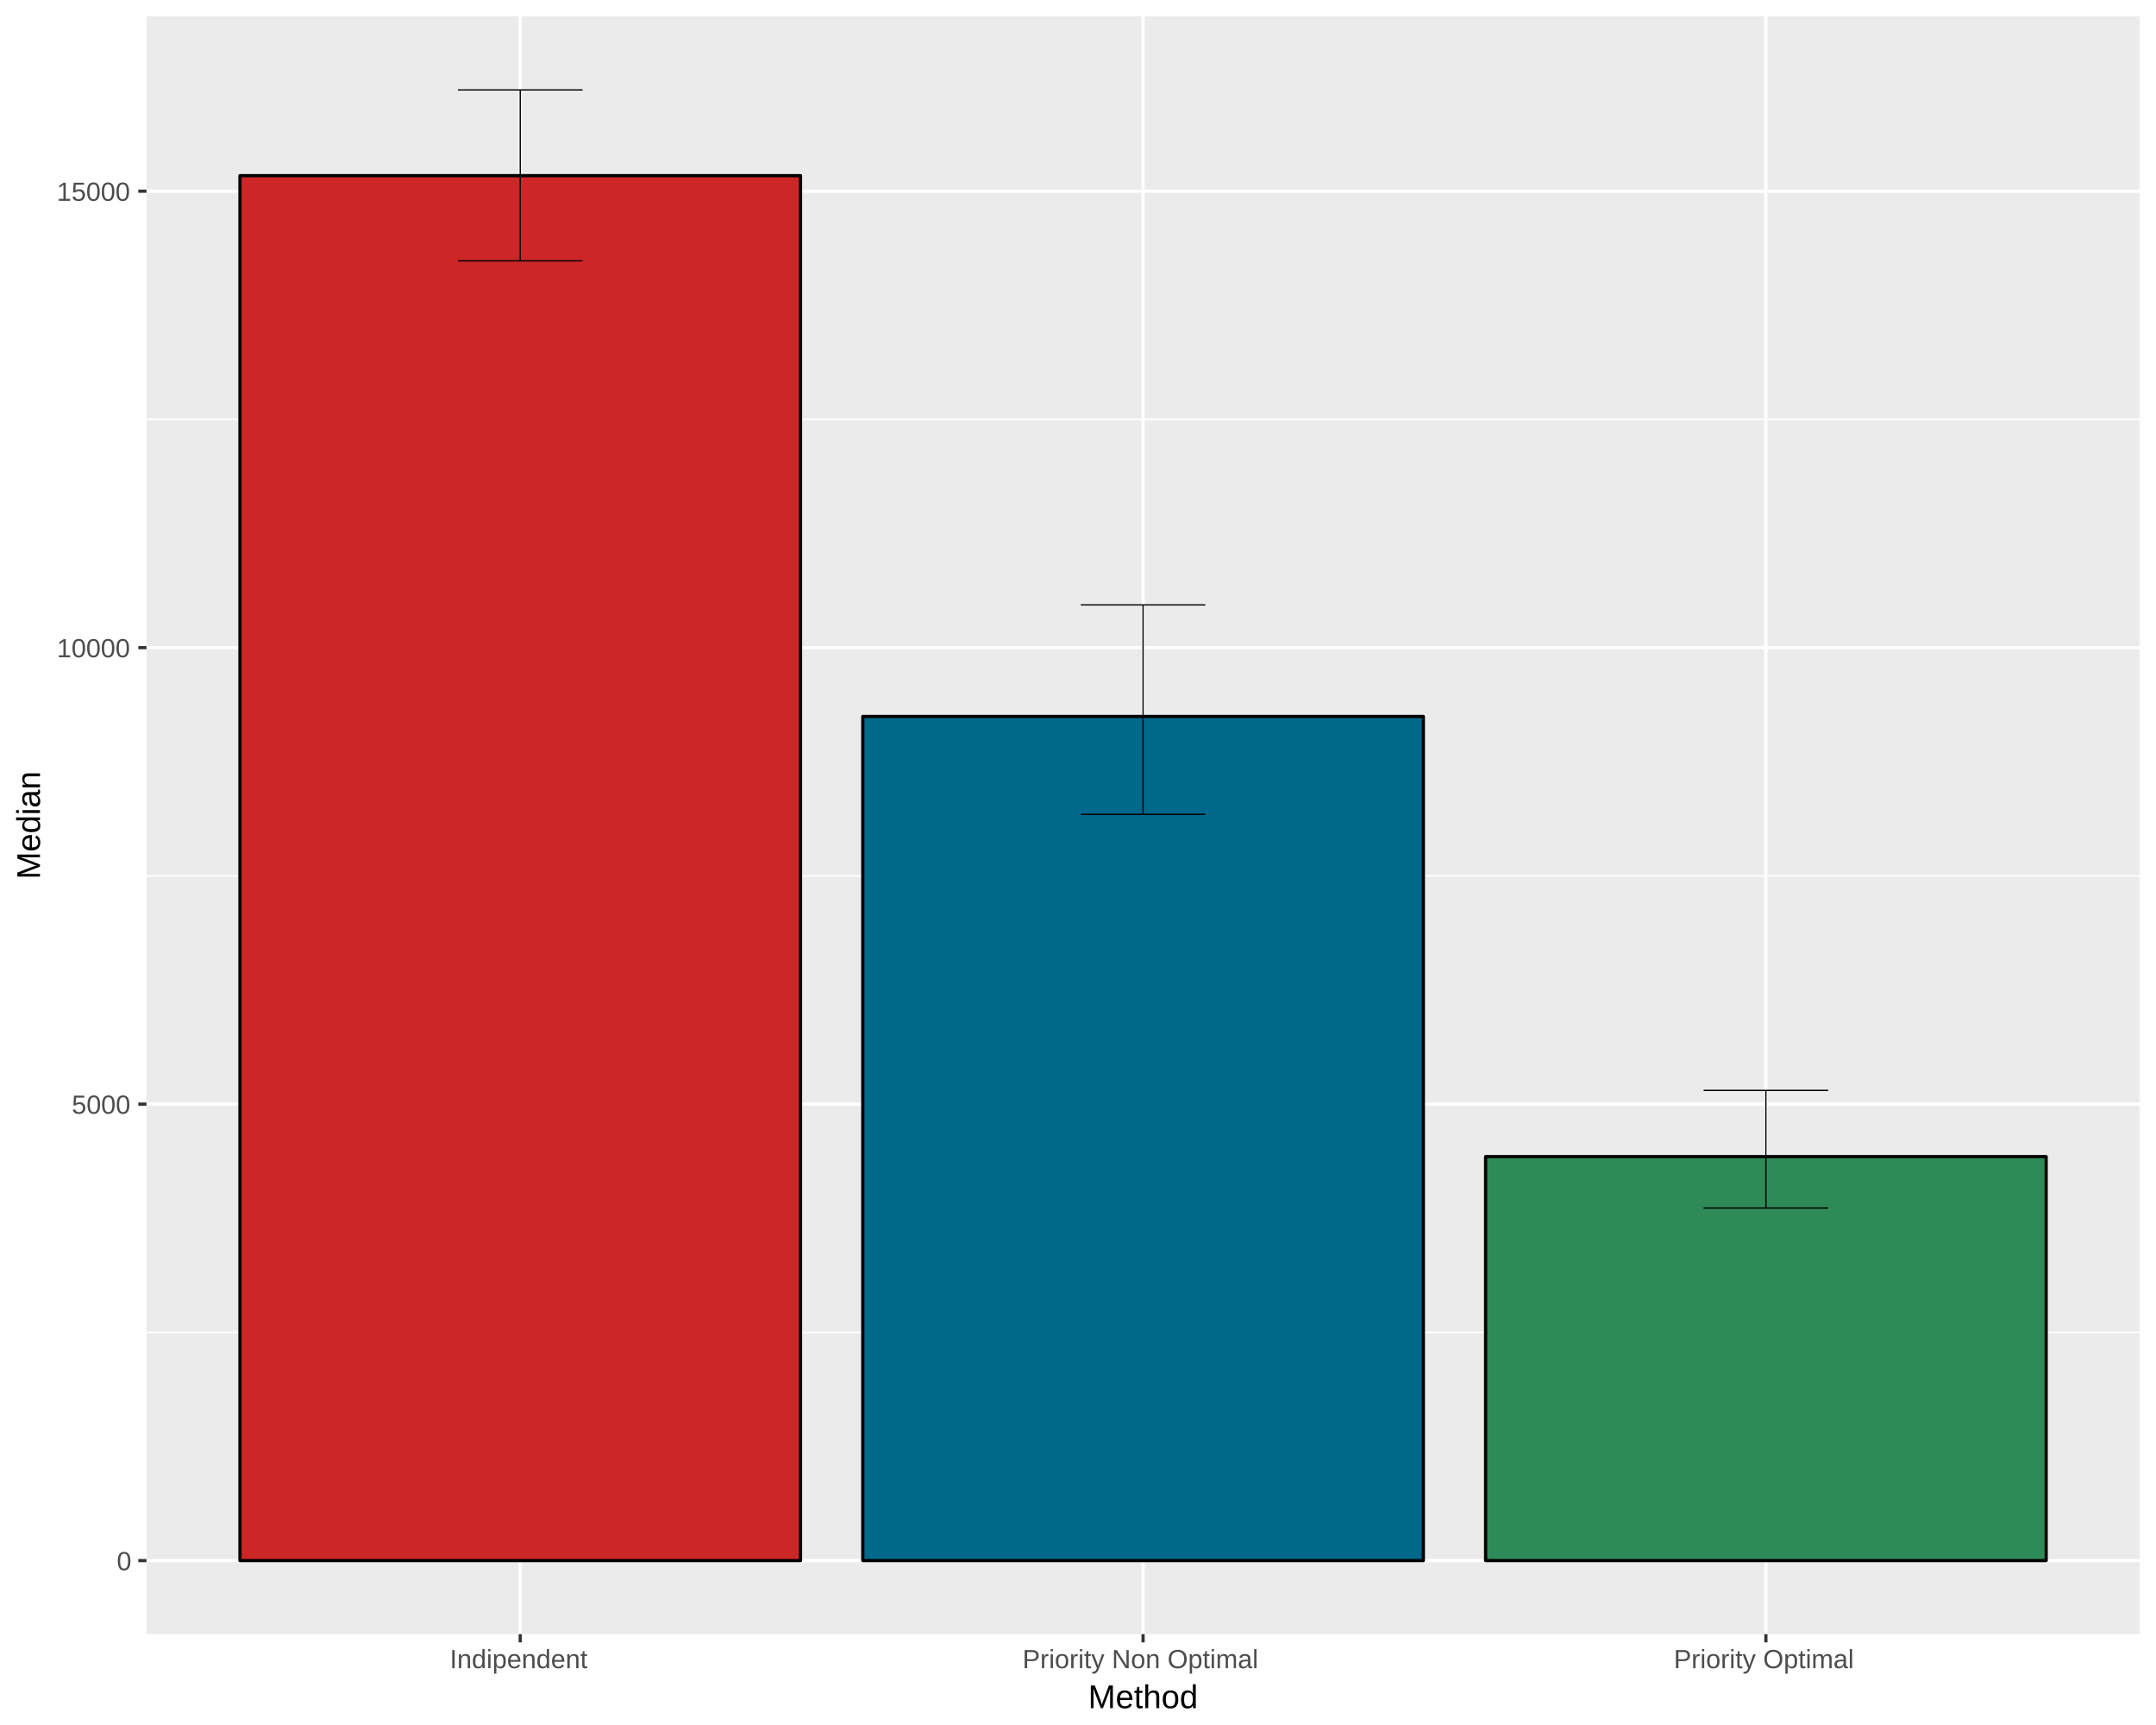
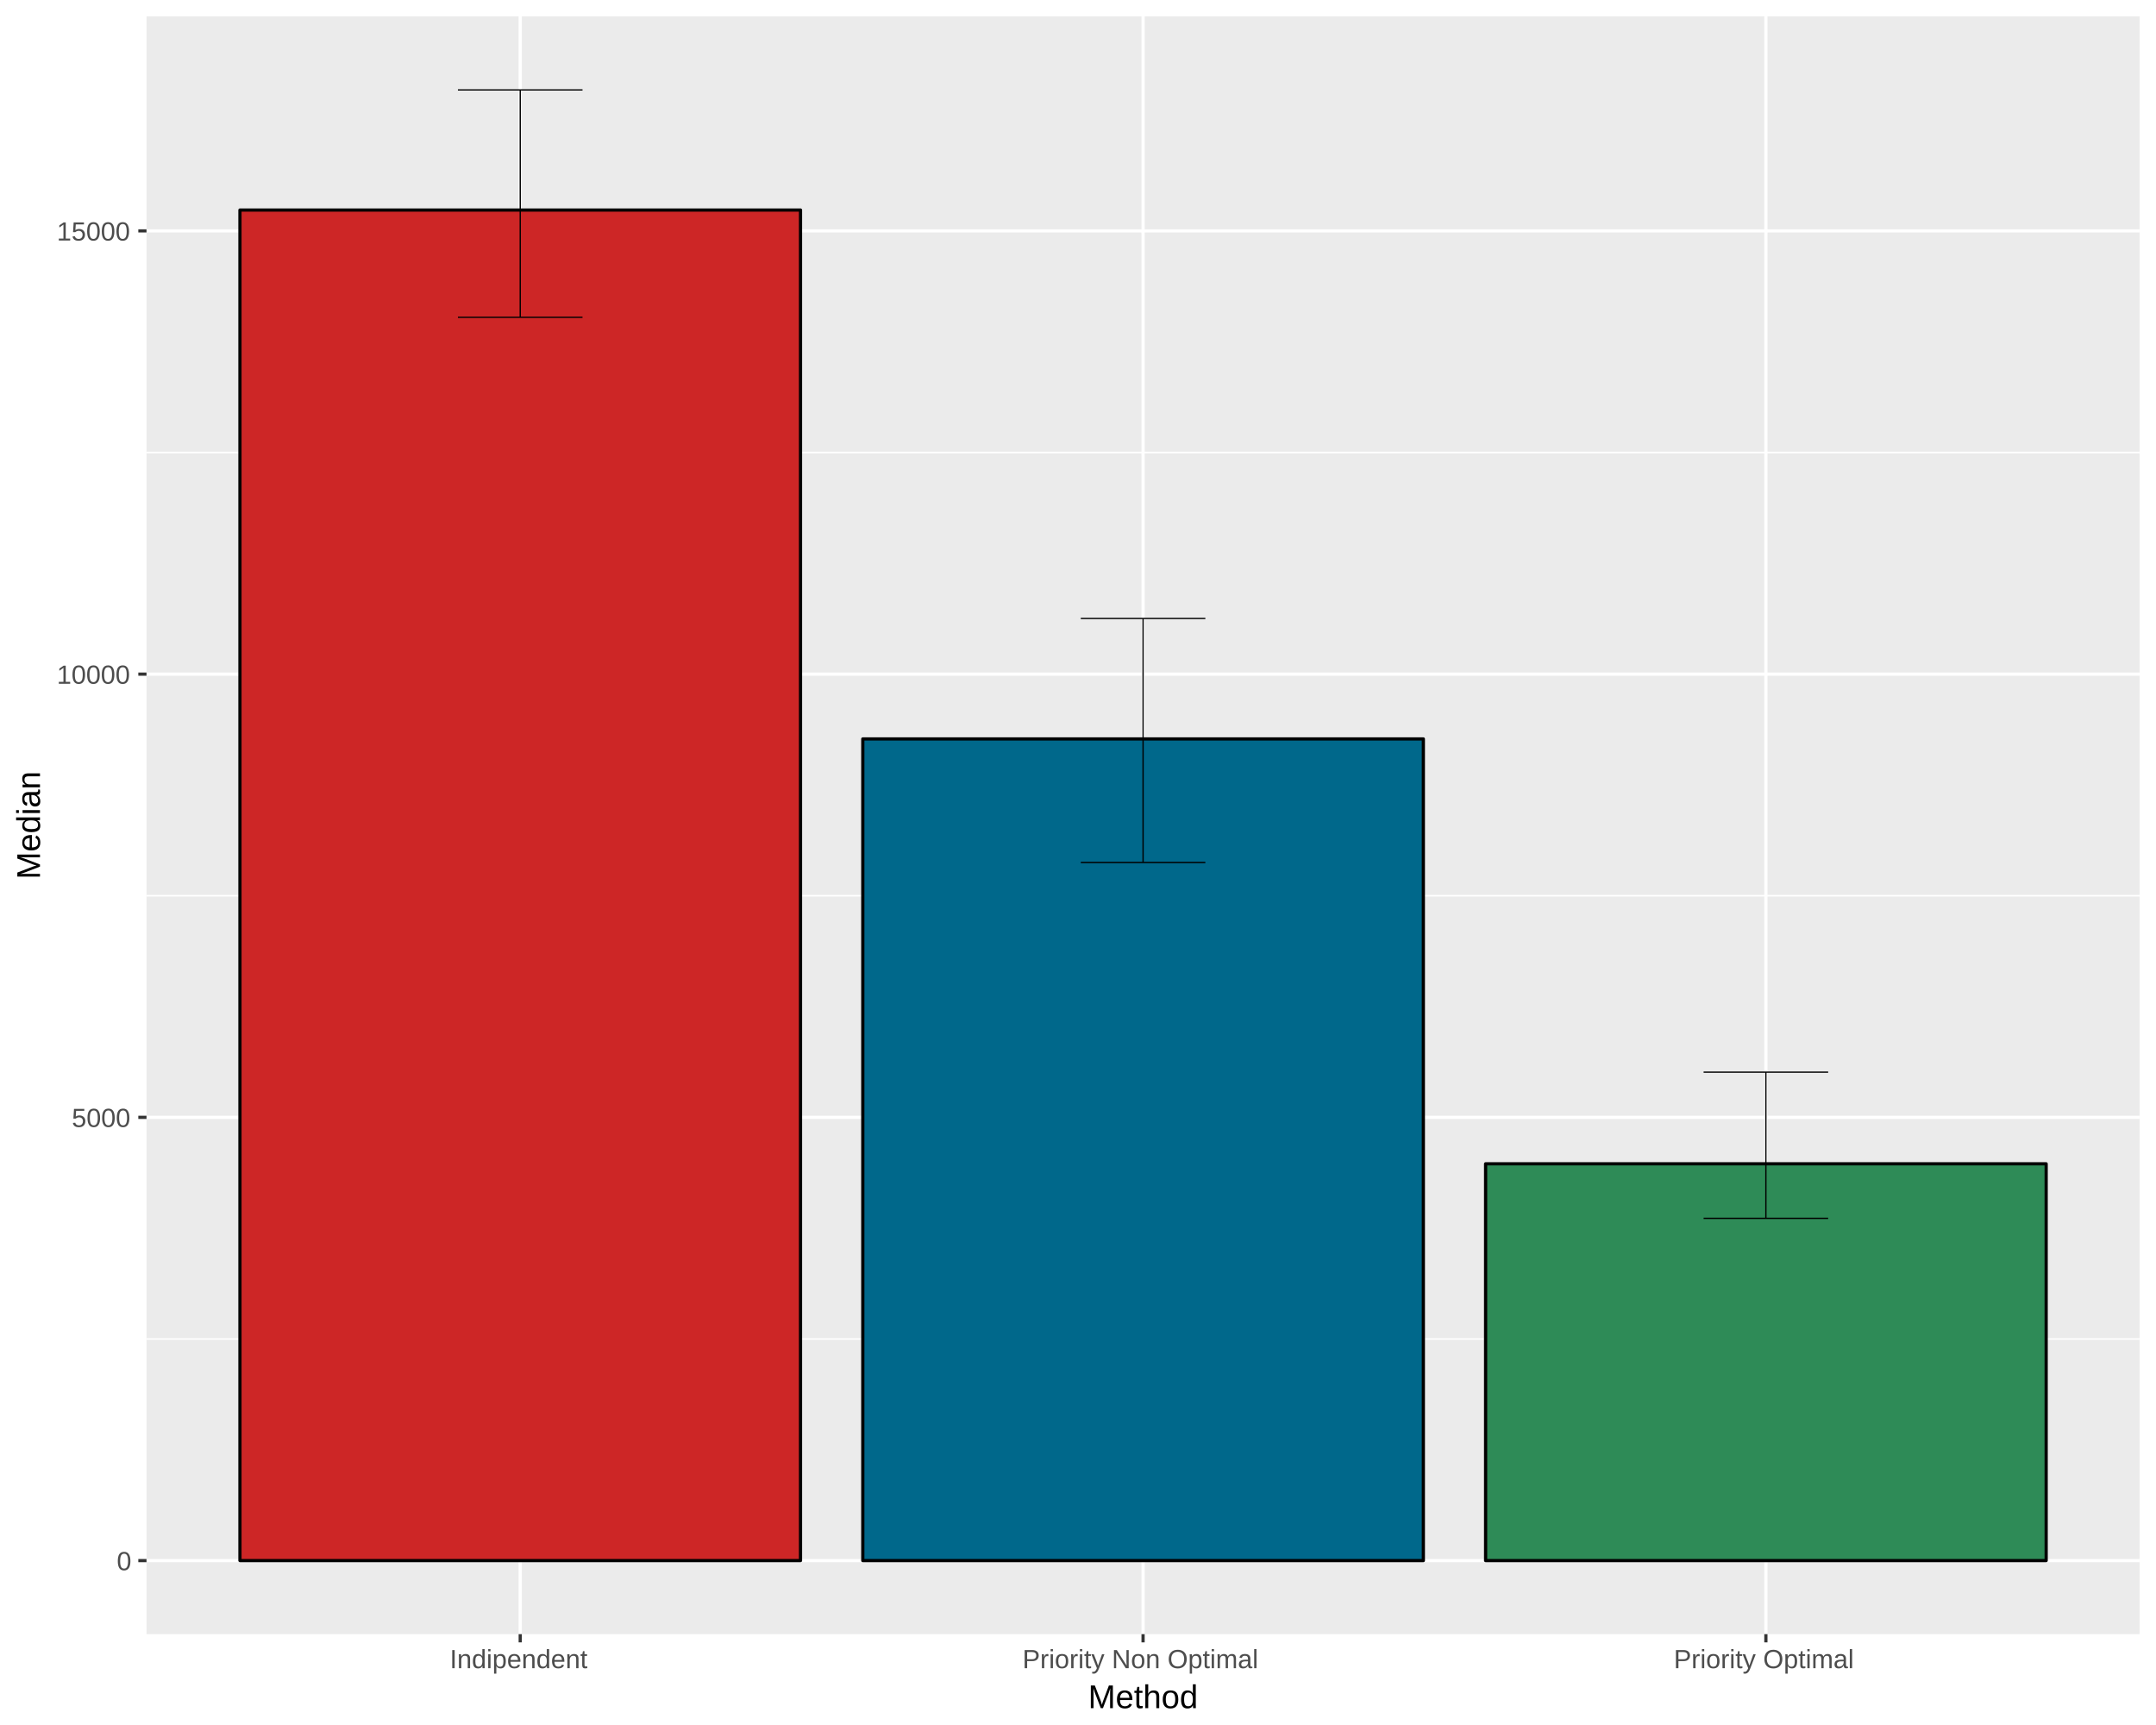
<svg xmlns="http://www.w3.org/2000/svg" viewBox="0 0 720.00 576.00">
  <defs>
    <style type="text/css">
    line, polyline, path, rect, circle {
      fill: none;
      stroke: #000000;
      stroke-linecap: round;
      stroke-linejoin: round;
      stroke-miterlimit: 10.00;
    }
  </style>
  </defs>
  <rect width="100%" height="100%" style="stroke: none; fill: #FFFFFF;" />
  <rect x="0.00" y="0.00" width="720.00" height="576.00" style="stroke-width: 1.07; stroke: #FFFFFF; fill: #FFFFFF;" />
  <defs>
    <clipPath id="cpNDguOTMyOXw3MTQuNTIxfDU0NS42NTZ8NS40Nzk0NQ==">
      <rect x="48.93" y="5.48" width="665.59" height="540.18" />
    </clipPath>
  </defs>
  <rect x="48.93" y="5.48" width="665.59" height="540.18" style="stroke-width: 1.07; stroke: none; fill: #EBEBEB;" clip-path="url(#cpNDguOTMyOXw3MTQuNTIxfDU0NS42NTZ8NS40Nzk0NQ==)" />
-   <polyline points="48.93,444.89 714.52,444.89 " style="stroke-width: 0.53; stroke: #FFFFFF; stroke-linecap: butt;" clip-path="url(#cpNDguOTMyOXw3MTQuNTIxfDU0NS42NTZ8NS40Nzk0NQ==)" />
-   <polyline points="48.93,292.47 714.52,292.47 " style="stroke-width: 0.53; stroke: #FFFFFF; stroke-linecap: butt;" clip-path="url(#cpNDguOTMyOXw3MTQuNTIxfDU0NS42NTZ8NS40Nzk0NQ==)" />
-   <polyline points="48.93,140.05 714.52,140.05 " style="stroke-width: 0.53; stroke: #FFFFFF; stroke-linecap: butt;" clip-path="url(#cpNDguOTMyOXw3MTQuNTIxfDU0NS42NTZ8NS40Nzk0NQ==)" />
+   <polyline points="48.93,447.10 714.52,447.10 " style="stroke-width: 0.53; stroke: #FFFFFF; stroke-linecap: butt;" clip-path="url(#cpNDguOTMyOXw3MTQuNTIxfDU0NS42NTZ8NS40Nzk0NQ==)" />
+   <polyline points="48.93,299.10 714.52,299.10 " style="stroke-width: 0.53; stroke: #FFFFFF; stroke-linecap: butt;" clip-path="url(#cpNDguOTMyOXw3MTQuNTIxfDU0NS42NTZ8NS40Nzk0NQ==)" />
+   <polyline points="48.93,151.10 714.52,151.10 " style="stroke-width: 0.53; stroke: #FFFFFF; stroke-linecap: butt;" clip-path="url(#cpNDguOTMyOXw3MTQuNTIxfDU0NS42NTZ8NS40Nzk0NQ==)" />
  <polyline points="48.93,521.10 714.52,521.10 " style="stroke-width: 1.07; stroke: #FFFFFF; stroke-linecap: butt;" clip-path="url(#cpNDguOTMyOXw3MTQuNTIxfDU0NS42NTZ8NS40Nzk0NQ==)" />
-   <polyline points="48.93,368.68 714.52,368.68 " style="stroke-width: 1.07; stroke: #FFFFFF; stroke-linecap: butt;" clip-path="url(#cpNDguOTMyOXw3MTQuNTIxfDU0NS42NTZ8NS40Nzk0NQ==)" />
-   <polyline points="48.93,216.26 714.52,216.26 " style="stroke-width: 1.07; stroke: #FFFFFF; stroke-linecap: butt;" clip-path="url(#cpNDguOTMyOXw3MTQuNTIxfDU0NS42NTZ8NS40Nzk0NQ==)" />
-   <polyline points="48.93,63.84 714.52,63.84 " style="stroke-width: 1.07; stroke: #FFFFFF; stroke-linecap: butt;" clip-path="url(#cpNDguOTMyOXw3MTQuNTIxfDU0NS42NTZ8NS40Nzk0NQ==)" />
+   <polyline points="48.93,373.10 714.52,373.10 " style="stroke-width: 1.07; stroke: #FFFFFF; stroke-linecap: butt;" clip-path="url(#cpNDguOTMyOXw3MTQuNTIxfDU0NS42NTZ8NS40Nzk0NQ==)" />
+   <polyline points="48.93,225.10 714.52,225.10 " style="stroke-width: 1.07; stroke: #FFFFFF; stroke-linecap: butt;" clip-path="url(#cpNDguOTMyOXw3MTQuNTIxfDU0NS42NTZ8NS40Nzk0NQ==)" />
+   <polyline points="48.93,77.10 714.52,77.10 " style="stroke-width: 1.07; stroke: #FFFFFF; stroke-linecap: butt;" clip-path="url(#cpNDguOTMyOXw3MTQuNTIxfDU0NS42NTZ8NS40Nzk0NQ==)" />
  <polyline points="173.73,545.66 173.73,5.48 " style="stroke-width: 1.07; stroke: #FFFFFF; stroke-linecap: butt;" clip-path="url(#cpNDguOTMyOXw3MTQuNTIxfDU0NS42NTZ8NS40Nzk0NQ==)" />
  <polyline points="381.73,545.66 381.73,5.48 " style="stroke-width: 1.07; stroke: #FFFFFF; stroke-linecap: butt;" clip-path="url(#cpNDguOTMyOXw3MTQuNTIxfDU0NS42NTZ8NS40Nzk0NQ==)" />
  <polyline points="589.72,545.66 589.72,5.48 " style="stroke-width: 1.07; stroke: #FFFFFF; stroke-linecap: butt;" clip-path="url(#cpNDguOTMyOXw3MTQuNTIxfDU0NS42NTZ8NS40Nzk0NQ==)" />
-   <rect x="80.13" y="58.66" width="187.20" height="462.44" style="stroke-width: 1.07; stroke-linecap: butt; fill: #CD2626;" clip-path="url(#cpNDguOTMyOXw3MTQuNTIxfDU0NS42NTZ8NS40Nzk0NQ==)" />
-   <rect x="288.13" y="239.23" width="187.20" height="281.87" style="stroke-width: 1.07; stroke-linecap: butt; fill: #00688B;" clip-path="url(#cpNDguOTMyOXw3MTQuNTIxfDU0NS42NTZ8NS40Nzk0NQ==)" />
-   <rect x="496.12" y="386.21" width="187.20" height="134.89" style="stroke-width: 1.07; stroke-linecap: butt; fill: #2E8B57;" clip-path="url(#cpNDguOTMyOXw3MTQuNTIxfDU0NS42NTZ8NS40Nzk0NQ==)" />
+   <rect x="80.13" y="70.13" width="187.20" height="450.97" style="stroke-width: 1.07; stroke-linecap: butt; fill: #CD2626;" clip-path="url(#cpNDguOTMyOXw3MTQuNTIxfDU0NS42NTZ8NS40Nzk0NQ==)" />
+   <rect x="288.13" y="246.74" width="187.20" height="274.36" style="stroke-width: 1.07; stroke-linecap: butt; fill: #00688B;" clip-path="url(#cpNDguOTMyOXw3MTQuNTIxfDU0NS42NTZ8NS40Nzk0NQ==)" />
+   <rect x="496.12" y="388.61" width="187.20" height="132.49" style="stroke-width: 1.07; stroke-linecap: butt; fill: #2E8B57;" clip-path="url(#cpNDguOTMyOXw3MTQuNTIxfDU0NS42NTZ8NS40Nzk0NQ==)" />
  <polyline points="152.93,30.03 194.53,30.03 " style="stroke-width: 0.43; stroke-linecap: butt;" clip-path="url(#cpNDguOTMyOXw3MTQuNTIxfDU0NS42NTZ8NS40Nzk0NQ==)" />
-   <polyline points="173.73,30.03 173.73,87.09 " style="stroke-width: 0.43; stroke-linecap: butt;" clip-path="url(#cpNDguOTMyOXw3MTQuNTIxfDU0NS42NTZ8NS40Nzk0NQ==)" />
-   <polyline points="152.93,87.09 194.53,87.09 " style="stroke-width: 0.43; stroke-linecap: butt;" clip-path="url(#cpNDguOTMyOXw3MTQuNTIxfDU0NS42NTZ8NS40Nzk0NQ==)" />
-   <polyline points="360.93,201.98 402.53,201.98 " style="stroke-width: 0.43; stroke-linecap: butt;" clip-path="url(#cpNDguOTMyOXw3MTQuNTIxfDU0NS42NTZ8NS40Nzk0NQ==)" />
-   <polyline points="381.73,201.98 381.73,271.92 " style="stroke-width: 0.43; stroke-linecap: butt;" clip-path="url(#cpNDguOTMyOXw3MTQuNTIxfDU0NS42NTZ8NS40Nzk0NQ==)" />
-   <polyline points="360.93,271.92 402.53,271.92 " style="stroke-width: 0.43; stroke-linecap: butt;" clip-path="url(#cpNDguOTMyOXw3MTQuNTIxfDU0NS42NTZ8NS40Nzk0NQ==)" />
-   <polyline points="568.92,364.10 610.52,364.10 " style="stroke-width: 0.43; stroke-linecap: butt;" clip-path="url(#cpNDguOTMyOXw3MTQuNTIxfDU0NS42NTZ8NS40Nzk0NQ==)" />
-   <polyline points="589.72,364.10 589.72,403.38 " style="stroke-width: 0.43; stroke-linecap: butt;" clip-path="url(#cpNDguOTMyOXw3MTQuNTIxfDU0NS42NTZ8NS40Nzk0NQ==)" />
-   <polyline points="568.92,403.38 610.52,403.38 " style="stroke-width: 0.43; stroke-linecap: butt;" clip-path="url(#cpNDguOTMyOXw3MTQuNTIxfDU0NS42NTZ8NS40Nzk0NQ==)" />
+   <polyline points="173.73,30.03 173.73,105.94 " style="stroke-width: 0.43; stroke-linecap: butt;" clip-path="url(#cpNDguOTMyOXw3MTQuNTIxfDU0NS42NTZ8NS40Nzk0NQ==)" />
+   <polyline points="152.93,105.94 194.53,105.94 " style="stroke-width: 0.43; stroke-linecap: butt;" clip-path="url(#cpNDguOTMyOXw3MTQuNTIxfDU0NS42NTZ8NS40Nzk0NQ==)" />
+   <polyline points="360.93,206.51 402.53,206.51 " style="stroke-width: 0.43; stroke-linecap: butt;" clip-path="url(#cpNDguOTMyOXw3MTQuNTIxfDU0NS42NTZ8NS40Nzk0NQ==)" />
+   <polyline points="381.73,206.51 381.73,287.99 " style="stroke-width: 0.43; stroke-linecap: butt;" clip-path="url(#cpNDguOTMyOXw3MTQuNTIxfDU0NS42NTZ8NS40Nzk0NQ==)" />
+   <polyline points="360.93,287.99 402.53,287.99 " style="stroke-width: 0.43; stroke-linecap: butt;" clip-path="url(#cpNDguOTMyOXw3MTQuNTIxfDU0NS42NTZ8NS40Nzk0NQ==)" />
+   <polyline points="568.92,358.00 610.52,358.00 " style="stroke-width: 0.43; stroke-linecap: butt;" clip-path="url(#cpNDguOTMyOXw3MTQuNTIxfDU0NS42NTZ8NS40Nzk0NQ==)" />
+   <polyline points="589.72,358.00 589.72,406.82 " style="stroke-width: 0.43; stroke-linecap: butt;" clip-path="url(#cpNDguOTMyOXw3MTQuNTIxfDU0NS42NTZ8NS40Nzk0NQ==)" />
+   <polyline points="568.92,406.82 610.52,406.82 " style="stroke-width: 0.43; stroke-linecap: butt;" clip-path="url(#cpNDguOTMyOXw3MTQuNTIxfDU0NS42NTZ8NS40Nzk0NQ==)" />
  <defs>
    <clipPath id="cpMHw3MjB8NTc2fDA=">
      <rect x="0.00" y="0.00" width="720.00" height="576.00" />
    </clipPath>
  </defs>
  <g clip-path="url(#cpMHw3MjB8NTc2fDA=)">
    <text x="39.00" y="524.32" style="font-size: 8.80px; fill: #4D4D4D; font-family: Arial;" textLength="5.01px" lengthAdjust="spacingAndGlyphs">0</text>
  </g>
  <g clip-path="url(#cpMHw3MjB8NTc2fDA=)">
-     <text x="23.98" y="371.90" style="font-size: 8.80px; fill: #4D4D4D; font-family: Arial;" textLength="20.02px" lengthAdjust="spacingAndGlyphs">5000</text>
+     <text x="23.98" y="376.32" style="font-size: 8.80px; fill: #4D4D4D; font-family: Arial;" textLength="20.02px" lengthAdjust="spacingAndGlyphs">5000</text>
  </g>
  <g clip-path="url(#cpMHw3MjB8NTc2fDA=)">
-     <text x="18.97" y="219.48" style="font-size: 8.80px; fill: #4D4D4D; font-family: Arial;" textLength="25.03px" lengthAdjust="spacingAndGlyphs">10000</text>
+     <text x="18.97" y="228.32" style="font-size: 8.80px; fill: #4D4D4D; font-family: Arial;" textLength="25.03px" lengthAdjust="spacingAndGlyphs">10000</text>
  </g>
  <g clip-path="url(#cpMHw3MjB8NTc2fDA=)">
-     <text x="18.97" y="67.06" style="font-size: 8.80px; fill: #4D4D4D; font-family: Arial;" textLength="25.03px" lengthAdjust="spacingAndGlyphs">15000</text>
+     <text x="18.97" y="80.32" style="font-size: 8.80px; fill: #4D4D4D; font-family: Arial;" textLength="25.03px" lengthAdjust="spacingAndGlyphs">15000</text>
  </g>
  <polyline points="46.19,521.10 48.93,521.10 " style="stroke-width: 1.07; stroke: #333333; stroke-linecap: butt;" clip-path="url(#cpMHw3MjB8NTc2fDA=)" />
-   <polyline points="46.19,368.68 48.93,368.68 " style="stroke-width: 1.07; stroke: #333333; stroke-linecap: butt;" clip-path="url(#cpMHw3MjB8NTc2fDA=)" />
-   <polyline points="46.19,216.26 48.93,216.26 " style="stroke-width: 1.07; stroke: #333333; stroke-linecap: butt;" clip-path="url(#cpMHw3MjB8NTc2fDA=)" />
-   <polyline points="46.19,63.84 48.93,63.84 " style="stroke-width: 1.07; stroke: #333333; stroke-linecap: butt;" clip-path="url(#cpMHw3MjB8NTc2fDA=)" />
+   <polyline points="46.19,373.10 48.93,373.10 " style="stroke-width: 1.07; stroke: #333333; stroke-linecap: butt;" clip-path="url(#cpMHw3MjB8NTc2fDA=)" />
+   <polyline points="46.19,225.10 48.93,225.10 " style="stroke-width: 1.07; stroke: #333333; stroke-linecap: butt;" clip-path="url(#cpMHw3MjB8NTc2fDA=)" />
+   <polyline points="46.19,77.10 48.93,77.10 " style="stroke-width: 1.07; stroke: #333333; stroke-linecap: butt;" clip-path="url(#cpMHw3MjB8NTc2fDA=)" />
  <polyline points="173.73,548.40 173.73,545.66 " style="stroke-width: 1.07; stroke: #333333; stroke-linecap: butt;" clip-path="url(#cpMHw3MjB8NTc2fDA=)" />
  <polyline points="381.73,548.40 381.73,545.66 " style="stroke-width: 1.07; stroke: #333333; stroke-linecap: butt;" clip-path="url(#cpMHw3MjB8NTc2fDA=)" />
  <polyline points="589.72,548.40 589.72,545.66 " style="stroke-width: 1.07; stroke: #333333; stroke-linecap: butt;" clip-path="url(#cpMHw3MjB8NTc2fDA=)" />
  <g clip-path="url(#cpMHw3MjB8NTc2fDA=)">
    <text x="150.21" y="557.03" style="font-size: 8.80px; fill: #4D4D4D; font-family: Arial;" textLength="47.04px" lengthAdjust="spacingAndGlyphs">Indipendent</text>
  </g>
  <g clip-path="url(#cpMHw3MjB8NTc2fDA=)">
    <text x="341.47" y="557.03" style="font-size: 8.80px; fill: #4D4D4D; font-family: Arial;" textLength="80.52px" lengthAdjust="spacingAndGlyphs">Priority Non Optimal</text>
  </g>
  <g clip-path="url(#cpMHw3MjB8NTc2fDA=)">
    <text x="558.97" y="557.03" style="font-size: 8.80px; fill: #4D4D4D; font-family: Arial;" textLength="61.51px" lengthAdjust="spacingAndGlyphs">Priority Optimal</text>
  </g>
  <g clip-path="url(#cpMHw3MjB8NTc2fDA=)">
    <text x="363.38" y="570.38" style="font-size: 11.00px; font-family: Arial;" textLength="36.69px" lengthAdjust="spacingAndGlyphs">Method</text>
  </g>
  <g clip-path="url(#cpMHw3MjB8NTc2fDA=)">
    <text transform="translate(13.35,293.61) rotate(-90)" style="font-size: 11.00px; font-family: Arial;" textLength="36.08px" lengthAdjust="spacingAndGlyphs">Median</text>
  </g>
</svg>
